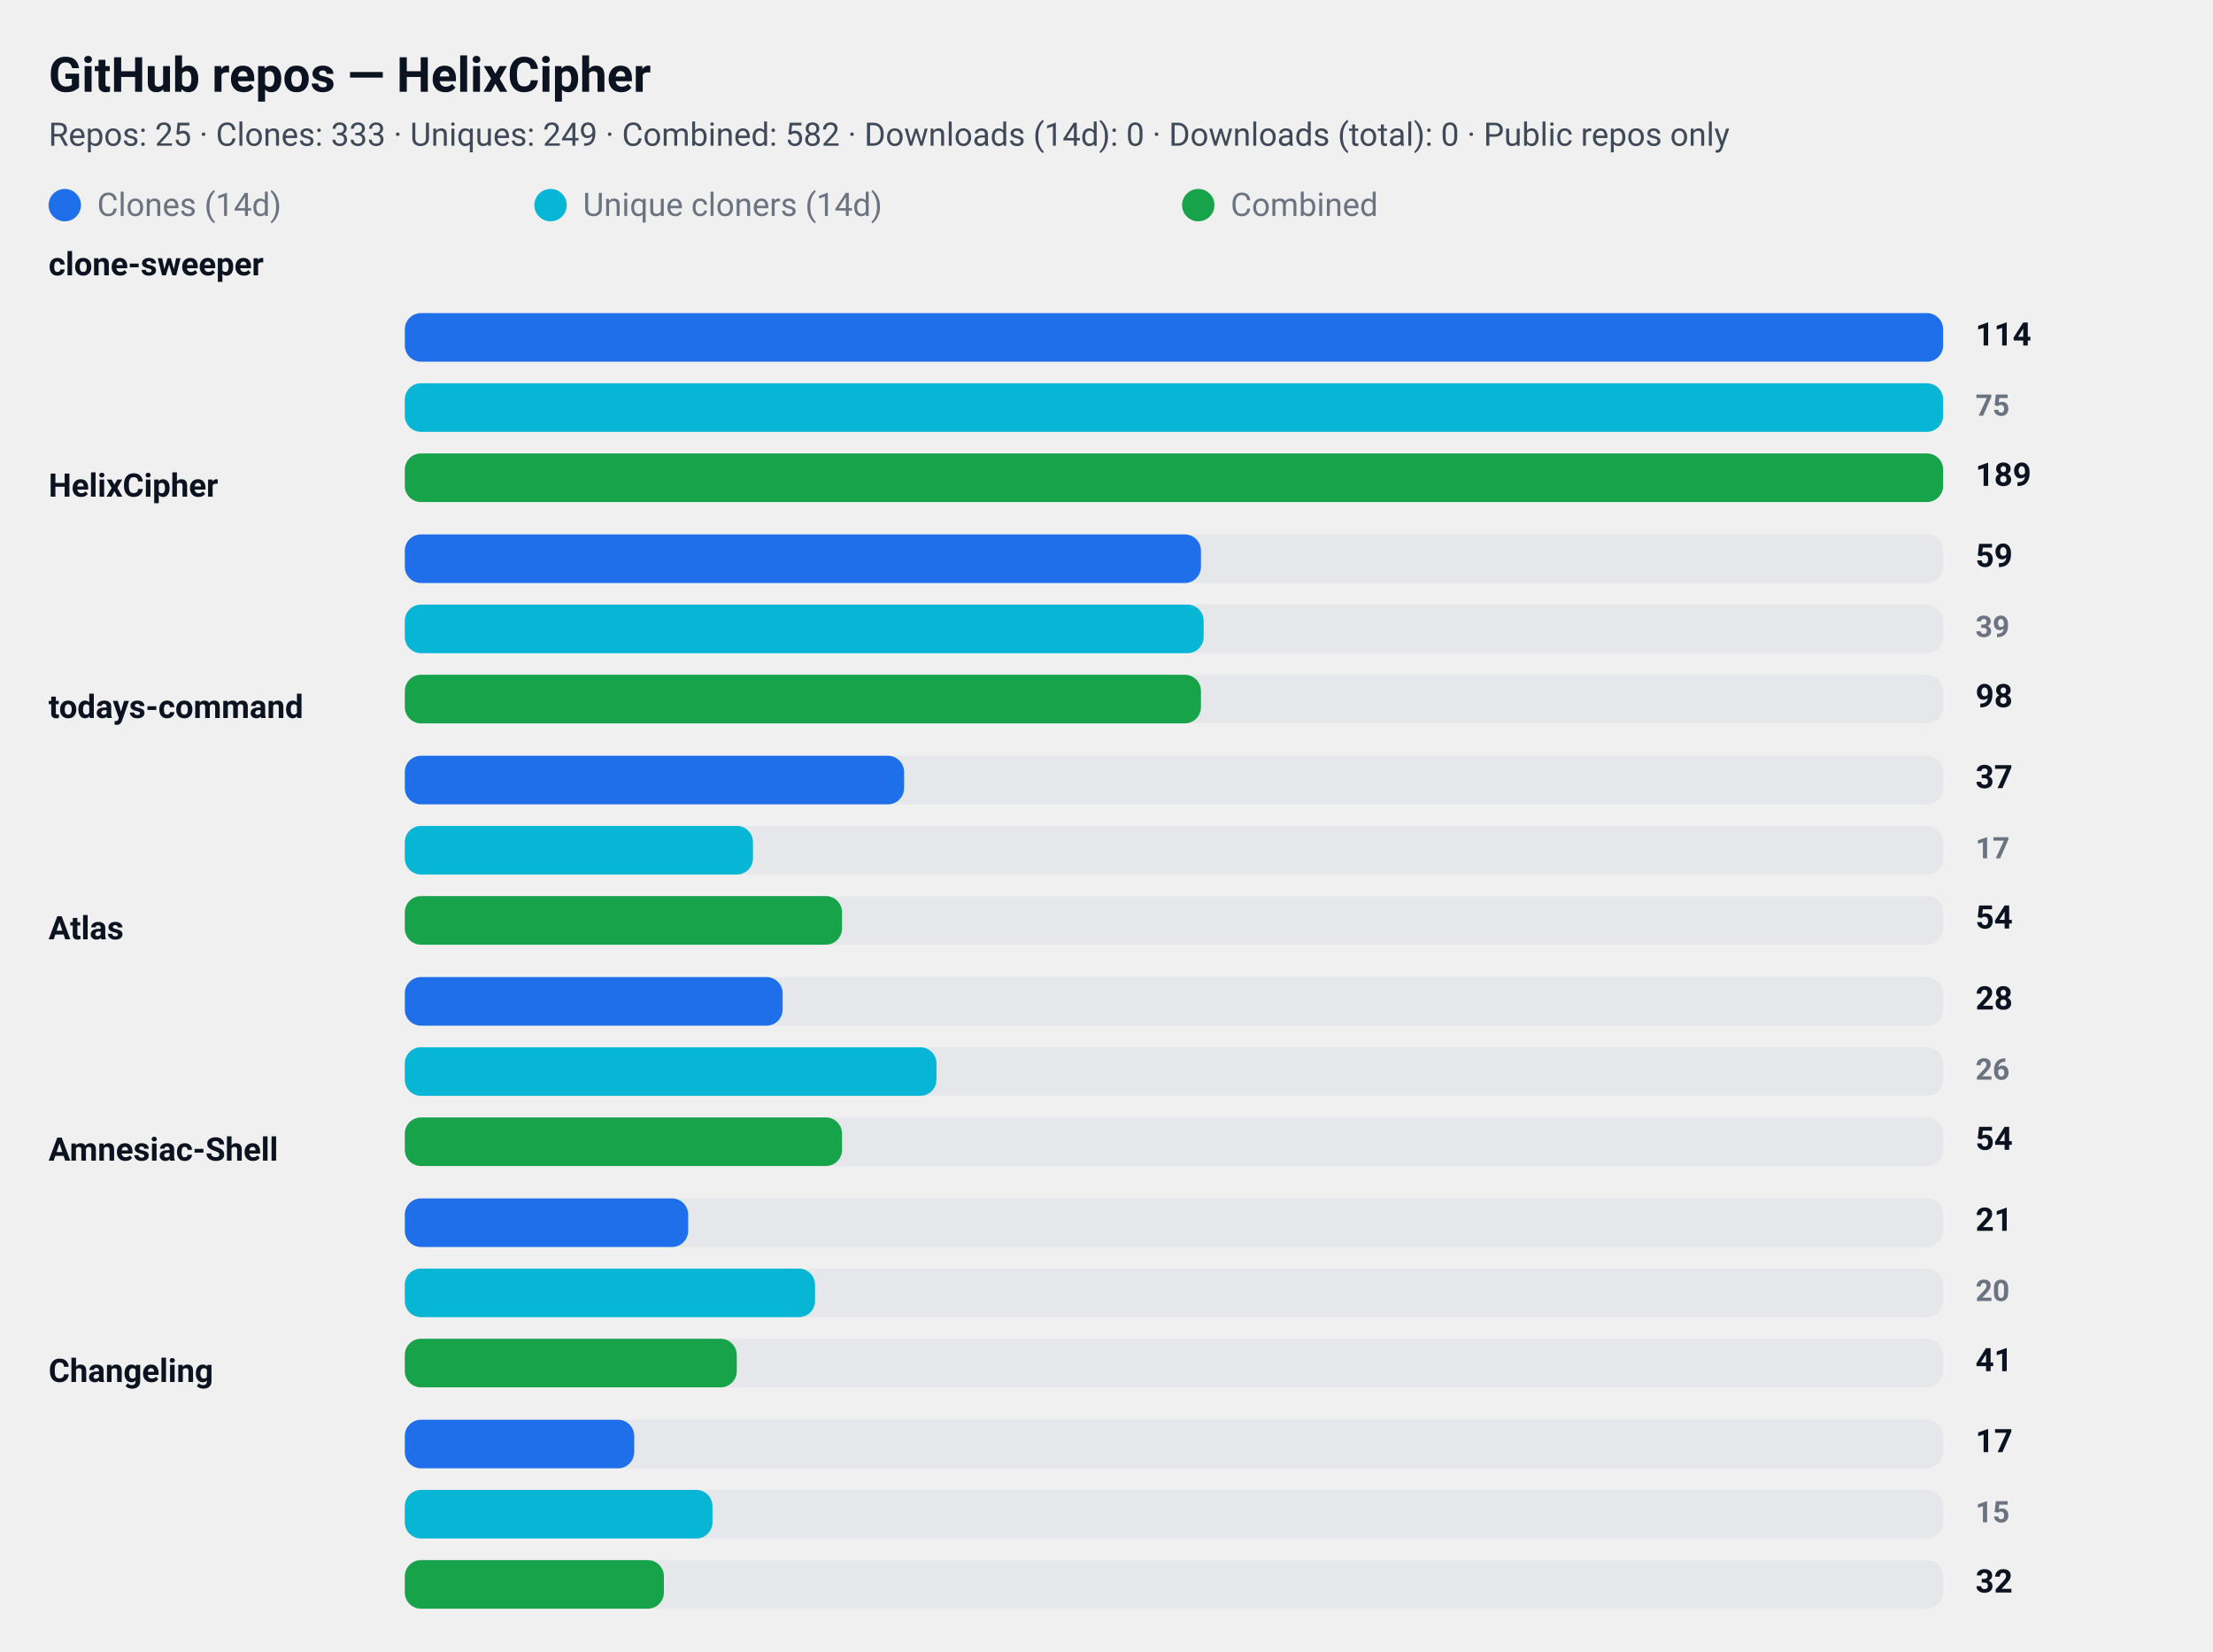
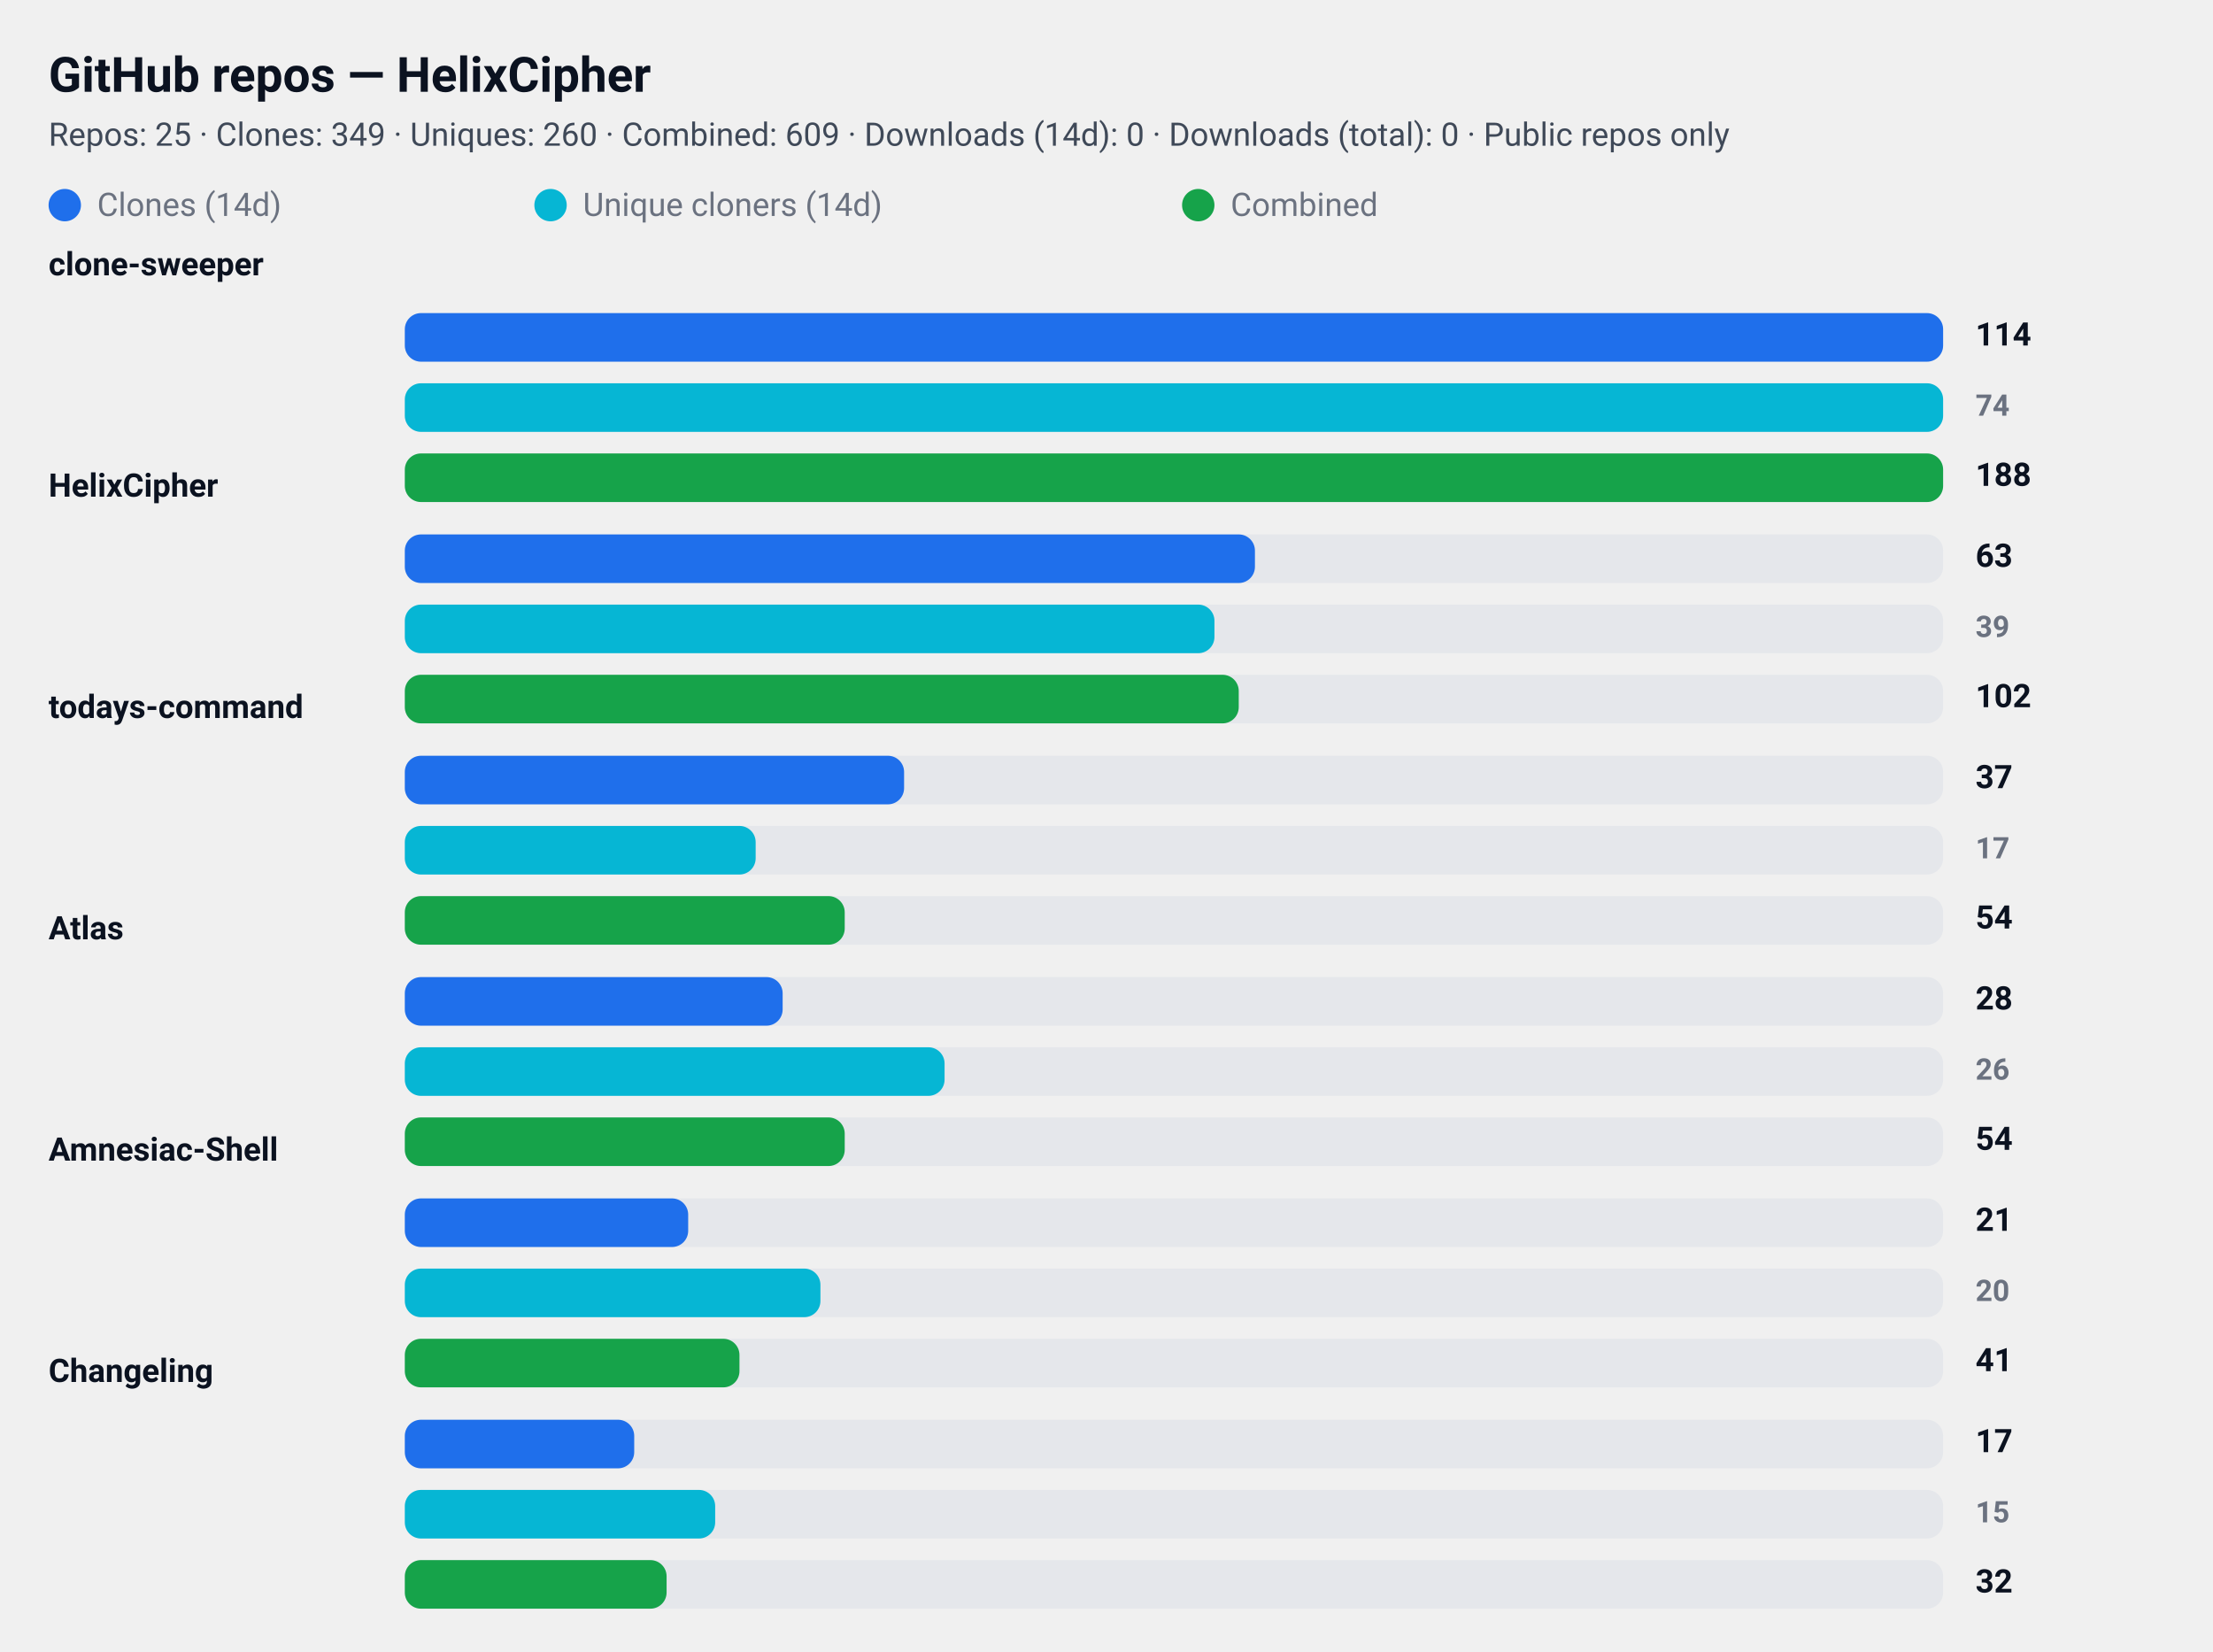
<svg xmlns="http://www.w3.org/2000/svg" width="820" height="612" viewBox="0 0 820 612" role="img" aria-label="GitHub repository clone statistics">
  <style>
  .card  { font-family: "Segoe UI", Roboto, "Helvetica Neue", Arial, sans-serif; }
  .title { font-weight: 700; font-size: 18px; fill: #0b1220; }
  .meta  { font-weight: 400; font-size: 12px; fill: #374151; opacity: 0.95; }
  .label { font-weight: 600; font-size: 12px; fill: #0b1220; }
  .count { font-weight: 700; font-size: 12px; fill: #0b1220; text-anchor: start; }
  .count-small { font-weight: 600; font-size: 11px; fill:#6b7280; text-anchor: start; }
  .muted { font-size:12px; fill:#6b7280; }

  .bar-clone { fill: #1f6feb; rx:6; }
  .bar-uniq  { fill: #06b6d4; rx:6; }
  .bar-comb  { fill: #16a34a; rx:6; }

  .bar-bg { fill: #e5e7eb; rx:6; }
  @media (prefers-color-scheme: dark) {
    .title, .meta, .label, .count, .count-small, .muted { fill: #ffffff; }
    .meta, .count-small { opacity: 0.9; }
  }
</style>
  <rect x="0" y="0" width="820" height="612" rx="12" fill="transparent" />
  <text x="18" y="34" class="title card">GitHub repos — HelixCipher</text>
-   <text x="18" y="54" class="meta card">Repos: 25 · Clones: 333 · Uniques: 249 · Combined: 582 · Downloads (14d): 0 · Downloads (total): 0 · Public repos only</text>
+   <text x="18" y="54" class="meta card">Repos: 25 · Clones: 349 · Uniques: 260 · Combined: 609 · Downloads (14d): 0 · Downloads (total): 0 · Public repos only</text>
  <g id="legend">
    <rect x="18" y="70" width="12" height="12" class="bar-clone" />
    <text x="36" y="80" class="muted card">Clones (14d)</text>
    <rect x="198" y="70" width="12" height="12" class="bar-uniq" />
    <text x="216" y="80" class="muted card">Unique cloners (14d)</text>
    <rect x="438" y="70" width="12" height="12" class="bar-comb" />
    <text x="456" y="80" class="muted card">Combined</text>
  </g>
  <text x="18" y="102" class="label card">clone-sweeper</text>
  <rect x="150" y="116" width="570" height="18" class="bar-bg" />
  <rect x="150" y="116" width="570" height="18" class="bar-clone" />
  <text x="732" y="128" class="count card">114</text>
  <rect x="150" y="142" width="570" height="18" class="bar-bg" />
  <rect x="150" y="142" width="570" height="18" class="bar-uniq" />
-   <text x="732" y="154" class="count-small card">75</text>
+   <text x="732" y="154" class="count-small card">74</text>
  <rect x="150" y="168" width="570" height="18" class="bar-bg" />
  <rect x="150" y="168" width="570" height="18" class="bar-comb" />
-   <text x="732" y="180" class="count card">189</text>
+   <text x="732" y="180" class="count card">188</text>
  <text x="18" y="184" class="label card">HelixCipher</text>
  <rect x="150" y="198" width="570" height="18" class="bar-bg" />
-   <rect x="150" y="198" width="295" height="18" class="bar-clone" />
-   <text x="732" y="210" class="count card">59</text>
+   <rect x="150" y="198" width="315" height="18" class="bar-clone" />
+   <text x="732" y="210" class="count card">63</text>
  <rect x="150" y="224" width="570" height="18" class="bar-bg" />
-   <rect x="150" y="224" width="296" height="18" class="bar-uniq" />
+   <rect x="150" y="224" width="300" height="18" class="bar-uniq" />
  <text x="732" y="236" class="count-small card">39</text>
  <rect x="150" y="250" width="570" height="18" class="bar-bg" />
-   <rect x="150" y="250" width="295" height="18" class="bar-comb" />
-   <text x="732" y="262" class="count card">98</text>
+   <rect x="150" y="250" width="309" height="18" class="bar-comb" />
+   <text x="732" y="262" class="count card">102</text>
  <text x="18" y="266" class="label card">todays-command</text>
  <rect x="150" y="280" width="570" height="18" class="bar-bg" />
  <rect x="150" y="280" width="185" height="18" class="bar-clone" />
  <text x="732" y="292" class="count card">37</text>
  <rect x="150" y="306" width="570" height="18" class="bar-bg" />
-   <rect x="150" y="306" width="129" height="18" class="bar-uniq" />
+   <rect x="150" y="306" width="130" height="18" class="bar-uniq" />
  <text x="732" y="318" class="count-small card">17</text>
  <rect x="150" y="332" width="570" height="18" class="bar-bg" />
-   <rect x="150" y="332" width="162" height="18" class="bar-comb" />
+   <rect x="150" y="332" width="163" height="18" class="bar-comb" />
  <text x="732" y="344" class="count card">54</text>
  <text x="18" y="348" class="label card">Atlas</text>
  <rect x="150" y="362" width="570" height="18" class="bar-bg" />
  <rect x="150" y="362" width="140" height="18" class="bar-clone" />
  <text x="732" y="374" class="count card">28</text>
  <rect x="150" y="388" width="570" height="18" class="bar-bg" />
-   <rect x="150" y="388" width="197" height="18" class="bar-uniq" />
+   <rect x="150" y="388" width="200" height="18" class="bar-uniq" />
  <text x="732" y="400" class="count-small card">26</text>
  <rect x="150" y="414" width="570" height="18" class="bar-bg" />
-   <rect x="150" y="414" width="162" height="18" class="bar-comb" />
+   <rect x="150" y="414" width="163" height="18" class="bar-comb" />
  <text x="732" y="426" class="count card">54</text>
  <text x="18" y="430" class="label card">Amnesiac-Shell</text>
  <rect x="150" y="444" width="570" height="18" class="bar-bg" />
  <rect x="150" y="444" width="105" height="18" class="bar-clone" />
  <text x="732" y="456" class="count card">21</text>
  <rect x="150" y="470" width="570" height="18" class="bar-bg" />
-   <rect x="150" y="470" width="152" height="18" class="bar-uniq" />
+   <rect x="150" y="470" width="154" height="18" class="bar-uniq" />
  <text x="732" y="482" class="count-small card">20</text>
  <rect x="150" y="496" width="570" height="18" class="bar-bg" />
-   <rect x="150" y="496" width="123" height="18" class="bar-comb" />
+   <rect x="150" y="496" width="124" height="18" class="bar-comb" />
  <text x="732" y="508" class="count card">41</text>
  <text x="18" y="512" class="label card">Changeling</text>
  <rect x="150" y="526" width="570" height="18" class="bar-bg" />
  <rect x="150" y="526" width="85" height="18" class="bar-clone" />
  <text x="732" y="538" class="count card">17</text>
  <rect x="150" y="552" width="570" height="18" class="bar-bg" />
-   <rect x="150" y="552" width="114" height="18" class="bar-uniq" />
+   <rect x="150" y="552" width="115" height="18" class="bar-uniq" />
  <text x="732" y="564" class="count-small card">15</text>
  <rect x="150" y="578" width="570" height="18" class="bar-bg" />
-   <rect x="150" y="578" width="96" height="18" class="bar-comb" />
+   <rect x="150" y="578" width="97" height="18" class="bar-comb" />
  <text x="732" y="590" class="count card">32</text>
</svg>
